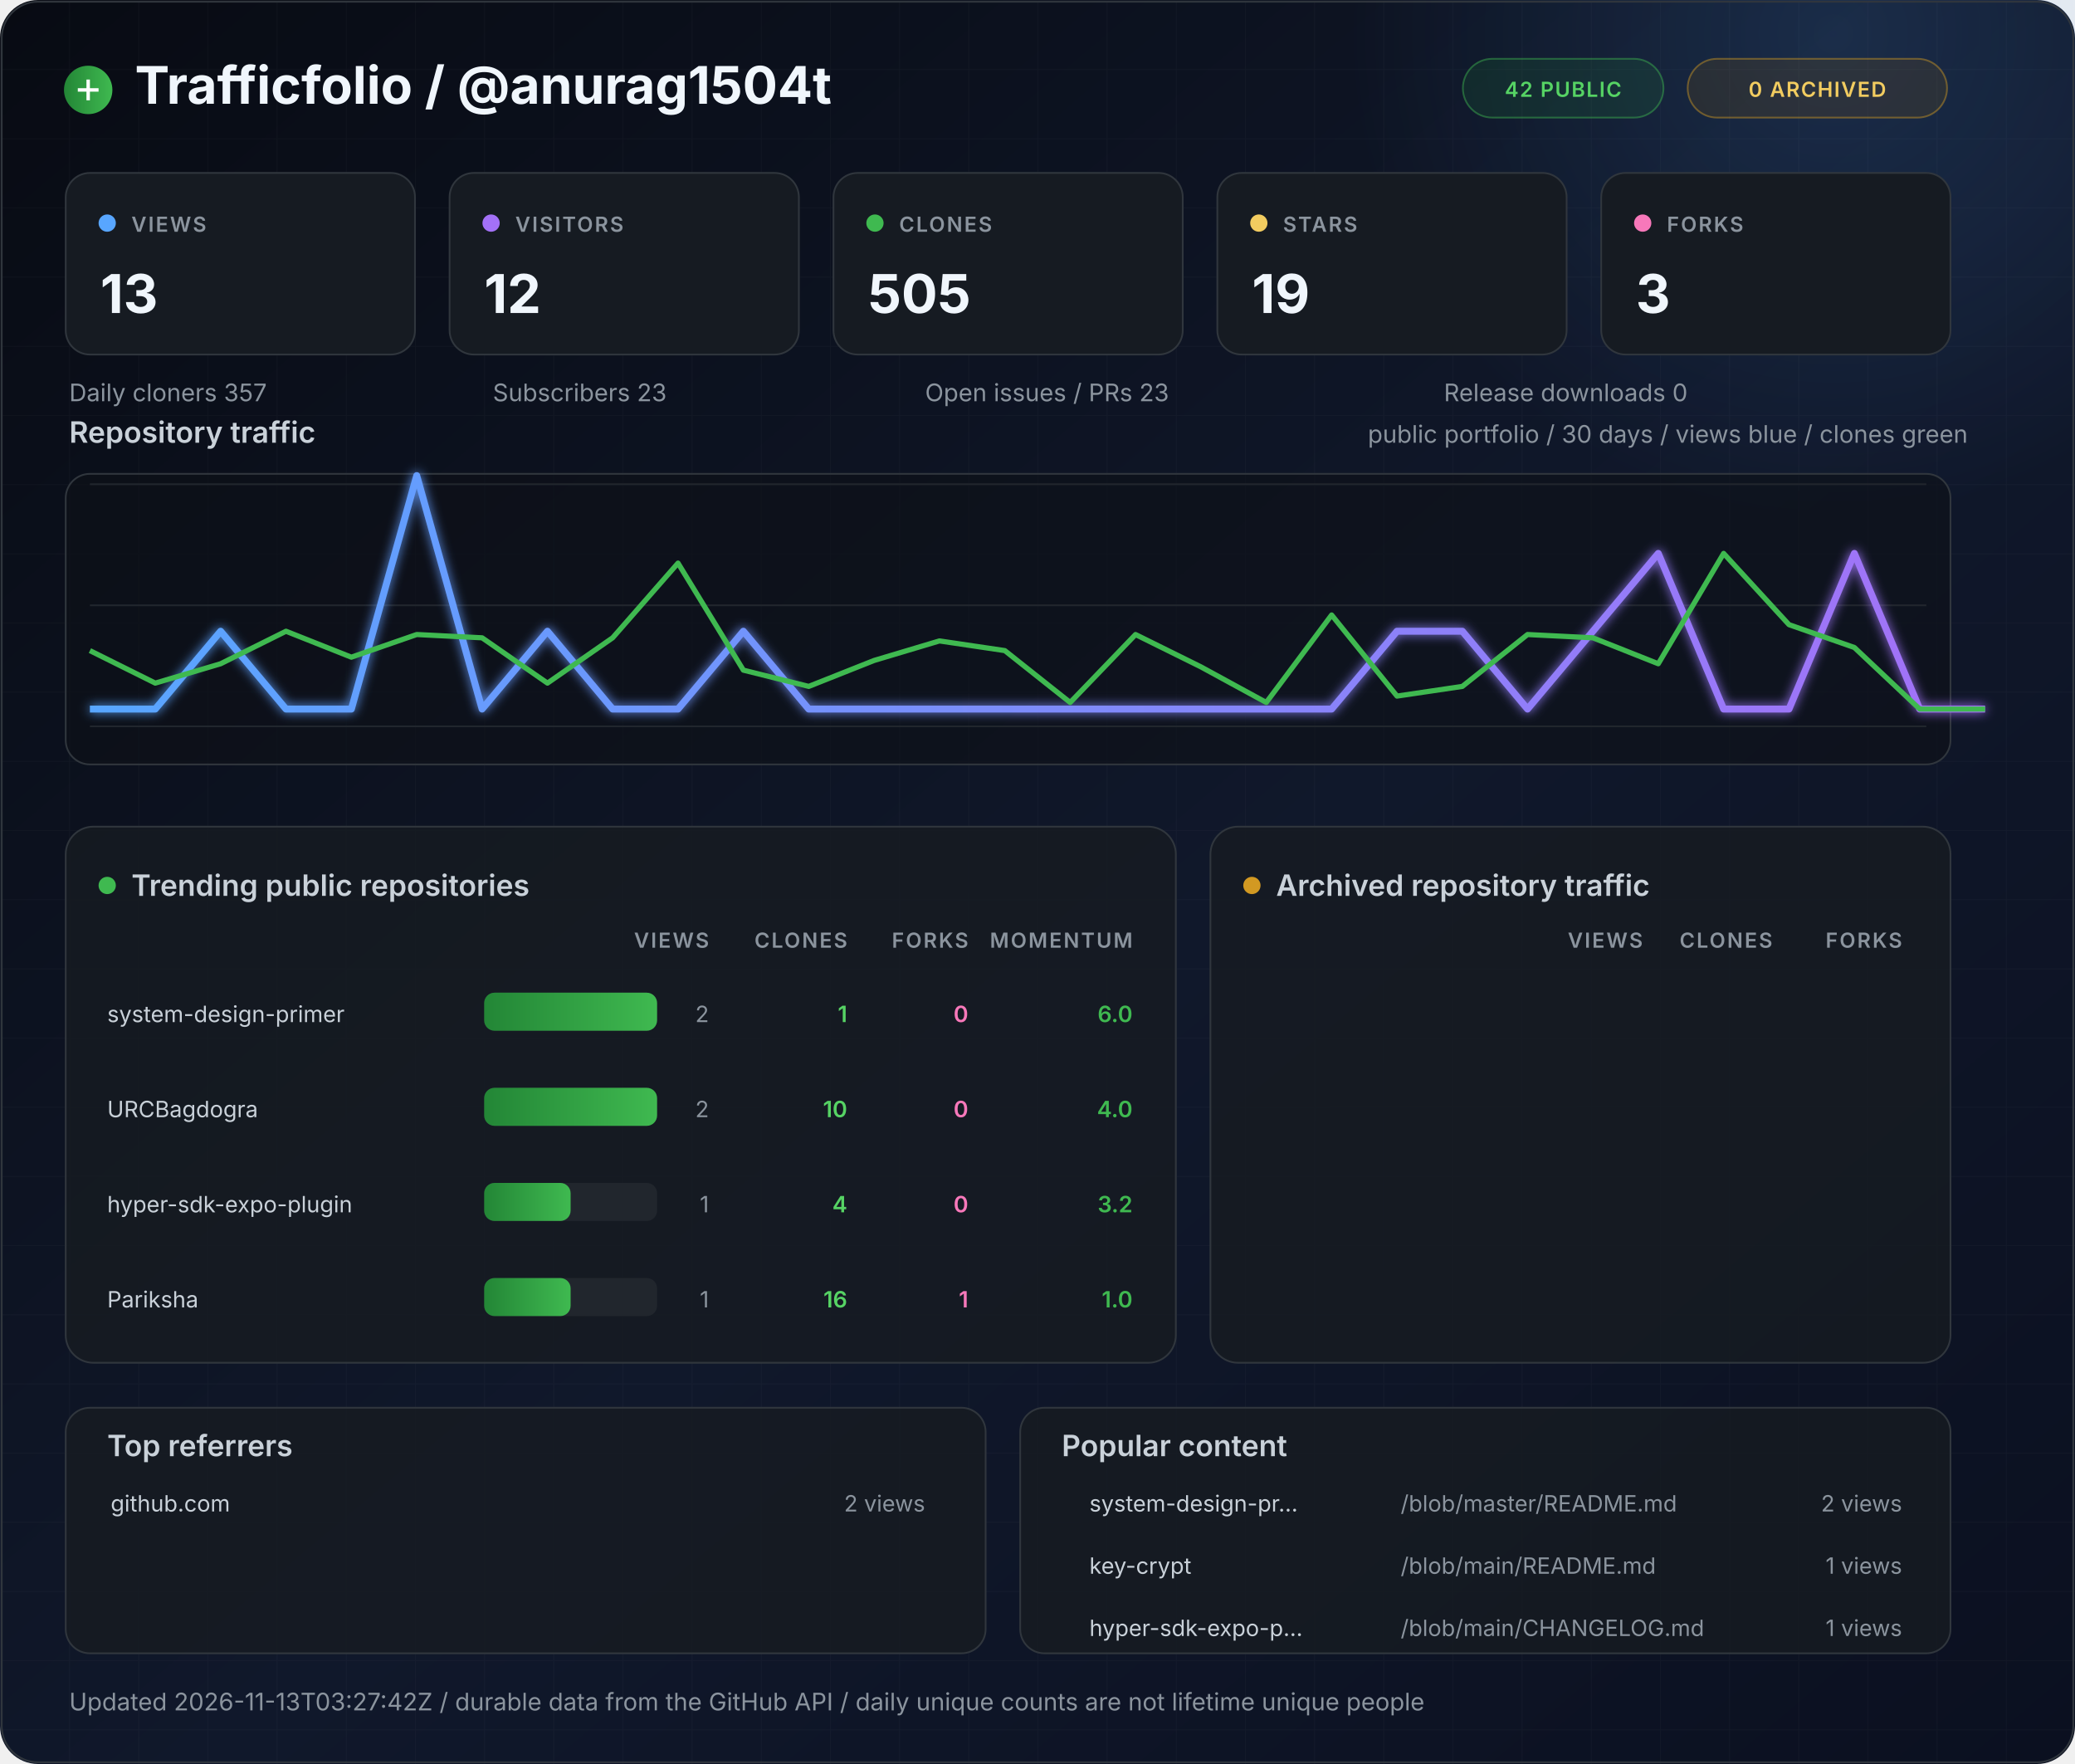
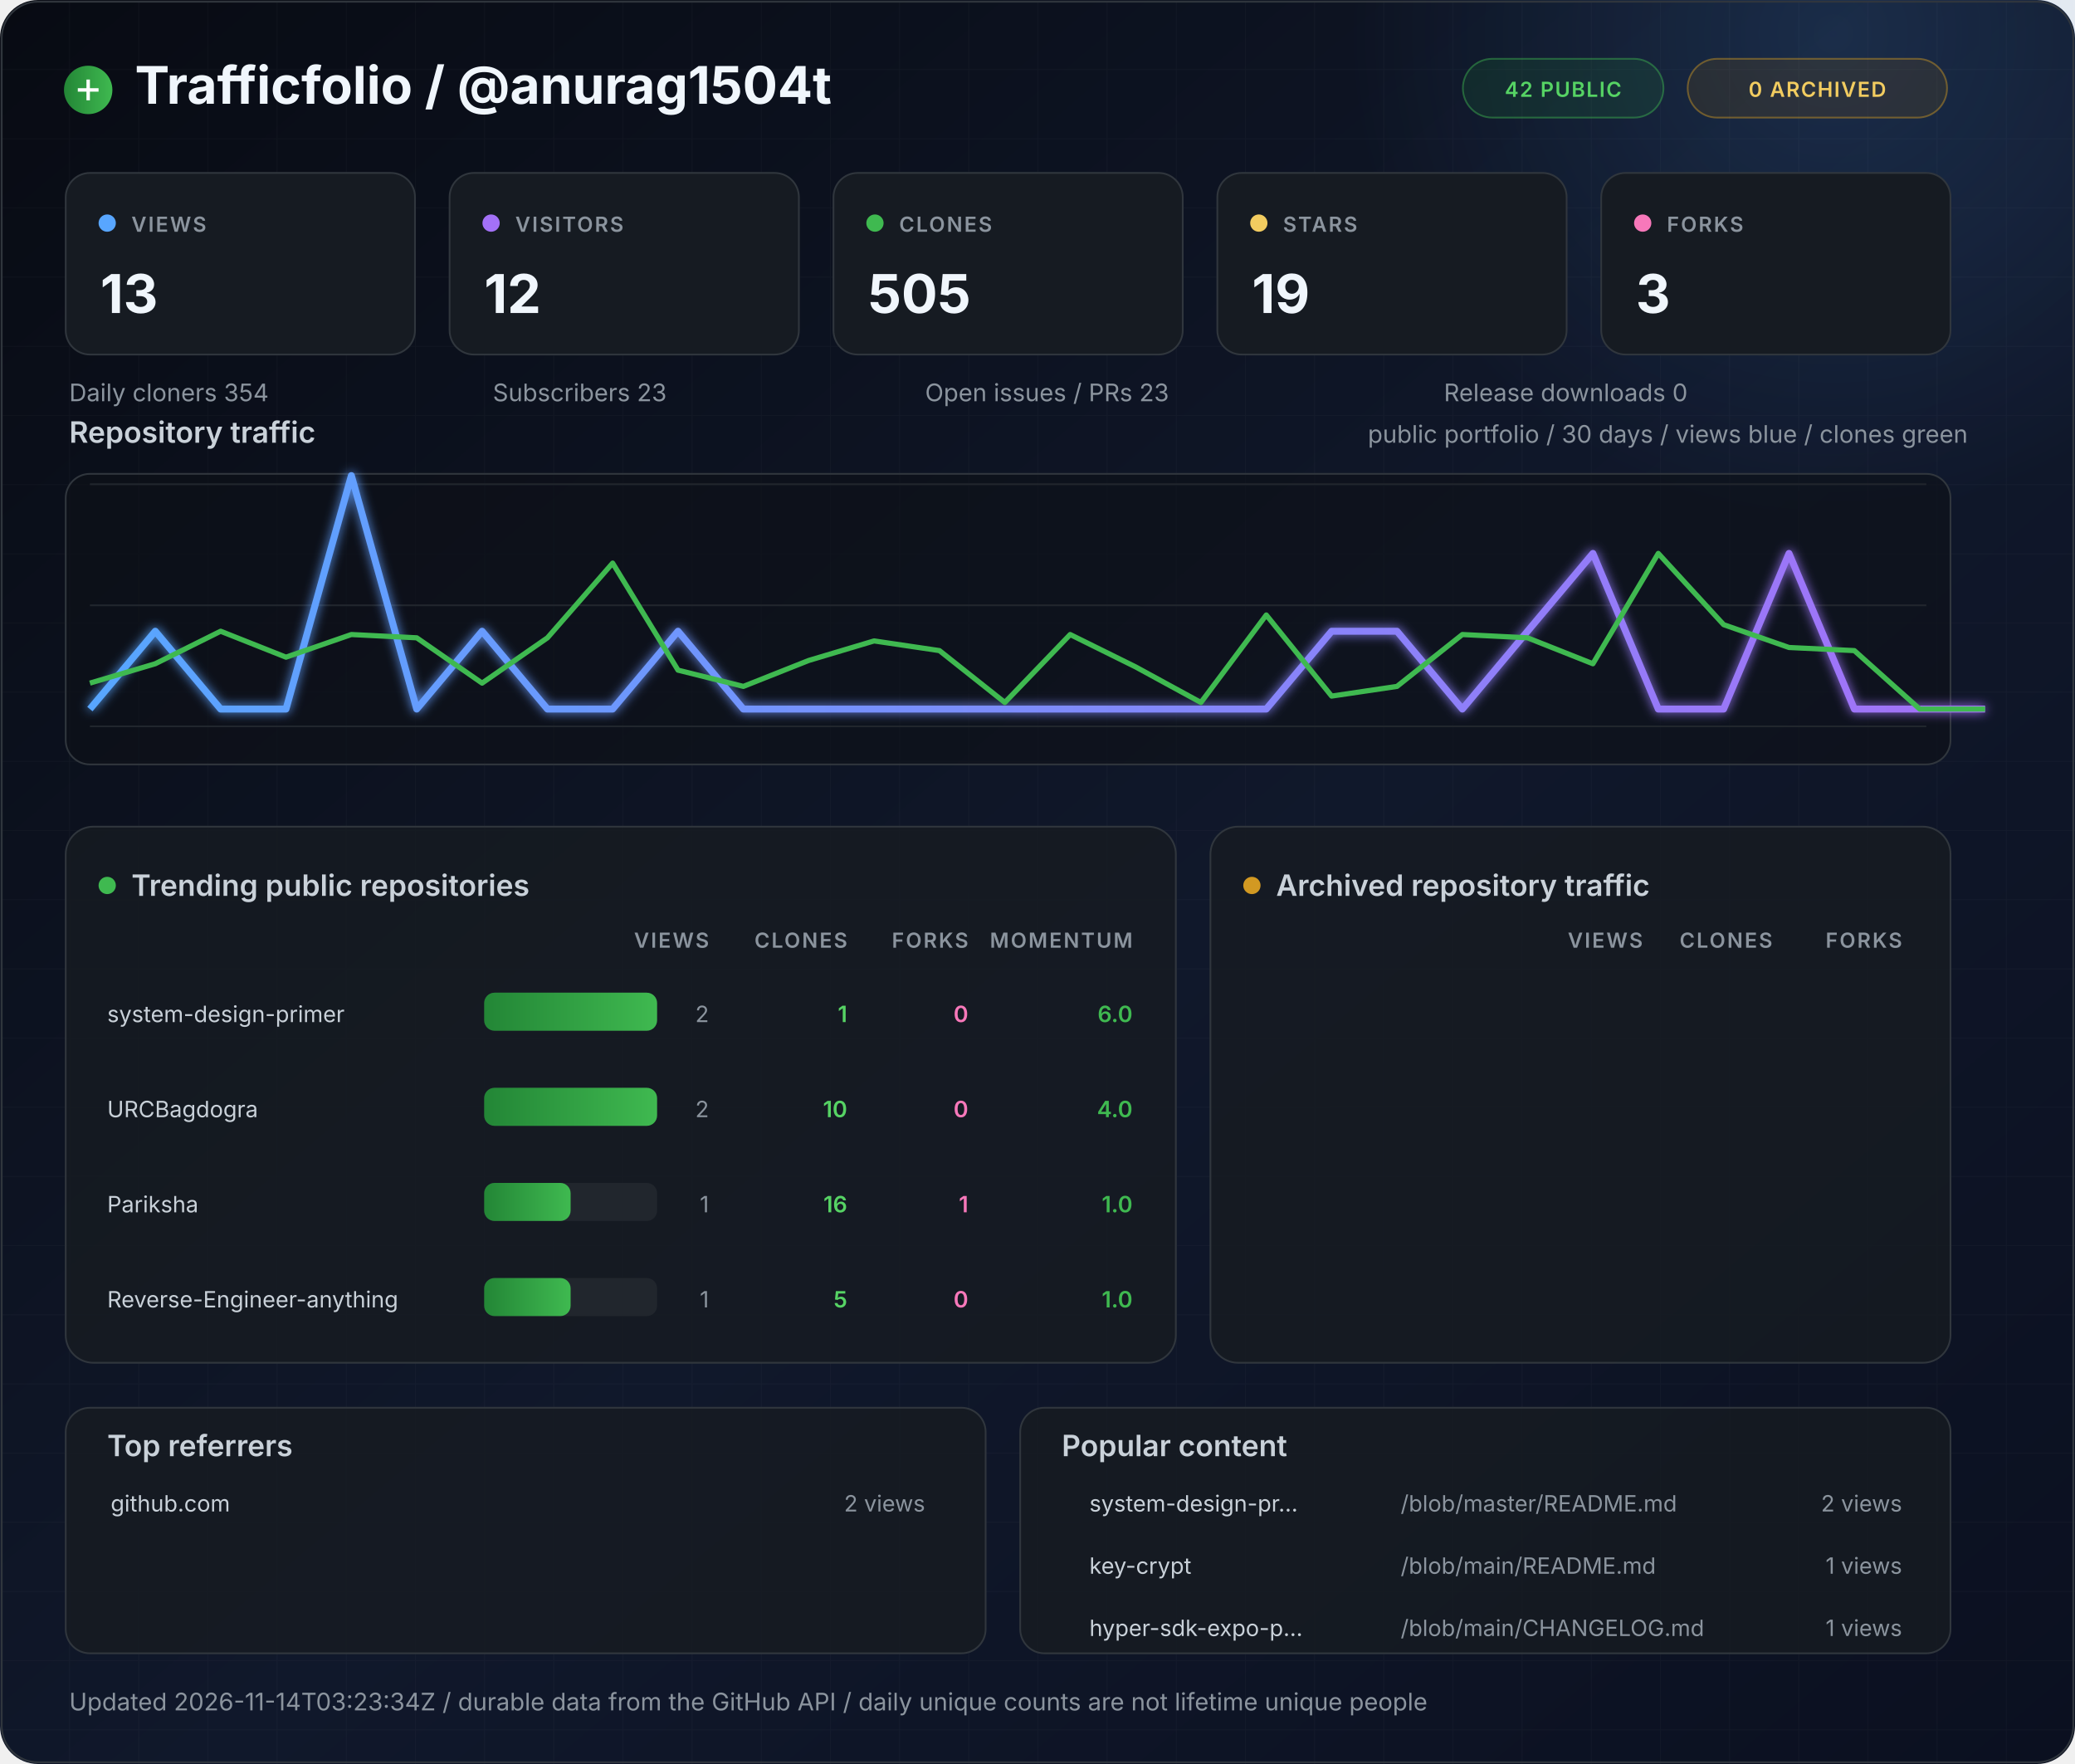
<svg xmlns="http://www.w3.org/2000/svg" width="1200" height="1020" viewBox="0 0 1200 1020" role="img" aria-label="Trafficfolio GitHub analytics dashboard for anurag1504t">
  <defs>
    <linearGradient id="bg" x1="0" y1="0" x2="1" y2="1">
      <stop stop-color="#080b13" />
      <stop offset=".55" stop-color="#10182b" />
      <stop offset="1" stop-color="#0b1020" />
    </linearGradient>
    <linearGradient id="line" x1="0" y1="0" x2="1" y2="0">
      <stop stop-color="#58a6ff" />
      <stop offset="1" stop-color="#a371f7" />
    </linearGradient>
    <linearGradient id="bar" x1="0" y1="0" x2="1" y2="0">
      <stop stop-color="#238636" />
      <stop offset="1" stop-color="#3fb950" />
    </linearGradient>
    <linearGradient id="archiveBar" x1="0" y1="0" x2="1" y2="0">
      <stop stop-color="#9e6a03" />
      <stop offset="1" stop-color="#f2cc60" />
    </linearGradient>
    <radialGradient id="ambient">
      <stop stop-color="#58a6ff" stop-opacity=".16" />
      <stop offset="1" stop-color="#58a6ff" stop-opacity="0" />
    </radialGradient>
    <pattern id="grid" width="40" height="40" patternUnits="userSpaceOnUse">
      <path d="M40 0H0V40" fill="none" stroke="#ffffff" stroke-opacity=".025" />
    </pattern>
    <filter id="glow">
      <feGaussianBlur stdDeviation="3" result="b" />
      <feMerge>
        <feMergeNode in="b" />
        <feMergeNode in="SourceGraphic" />
      </feMerge>
    </filter>
    <style>
    .title{font:750 30px -apple-system,BlinkMacSystemFont,"Segoe UI",sans-serif;fill:#f0f6fc}
    .subtitle{font:14px -apple-system,BlinkMacSystemFont,"Segoe UI",sans-serif;fill:#8b949e}
    .label{font:600 12px -apple-system,BlinkMacSystemFont,"Segoe UI",sans-serif;fill:#8b949e;letter-spacing:1px}
    .metric{font:700 31px -apple-system,BlinkMacSystemFont,"Segoe UI",sans-serif;fill:#f0f6fc}
    .section{font:600 17px -apple-system,BlinkMacSystemFont,"Segoe UI",sans-serif;fill:#c9d1d9}
    .repo,.value,.trend,.archive,.clone,.fork{font:13px -apple-system,BlinkMacSystemFont,"Segoe UI",sans-serif;fill:#c9d1d9}
    .value{fill:#8b949e} .trend{fill:#3fb950;font-weight:600} .archive{fill:#d29922}
    .clone{fill:#56d364;font-weight:600} .fork{fill:#f778ba;font-weight:600}
    .pill{font:600 12px -apple-system,BlinkMacSystemFont,"Segoe UI",sans-serif;letter-spacing:.7px}
  </style>
  </defs>
  <rect width="1200" height="1020" rx="22" fill="url(#bg)" />
  <rect width="1200" height="1020" rx="22" fill="url(#grid)" />
  <circle cx="1060" cy="20" r="280" fill="url(#ambient)" />
  <rect x="1" y="1" width="1198" height="1018" rx="21" fill="none" stroke="#30363d" />
  <circle cx="51" cy="52" r="14" fill="url(#bar)" />
  <path d="M45 52h12M51 46v12" stroke="#fff" stroke-width="2" />
  <text x="78" y="60" class="title">Trafficfolio / @anurag1504t</text>
  <rect x="846" y="34" width="116" height="34" rx="17" fill="#238636" fill-opacity=".16" stroke="#3fb950" stroke-opacity=".45" />
  <text x="904" y="56" text-anchor="middle" class="pill" fill="#56d364">42 PUBLIC</text>
  <rect x="976" y="34" width="150" height="34" rx="17" fill="#9e6a03" fill-opacity=".14" stroke="#d29922" stroke-opacity=".45" />
  <text x="1051" y="56" text-anchor="middle" class="pill" fill="#f2cc60">0 ARCHIVED</text>
  <rect x="38" y="100" width="202" height="105" rx="14" fill="#161b22" stroke="#30363d" />
  <circle cx="62" cy="129" r="5" fill="#58a6ff" />
  <text x="76" y="134" class="label">VIEWS</text>
  <text x="58" y="181" class="metric">13</text>
  <rect x="260" y="100" width="202" height="105" rx="14" fill="#161b22" stroke="#30363d" />
  <circle cx="284" cy="129" r="5" fill="#a371f7" />
  <text x="298" y="134" class="label">VISITORS</text>
  <text x="280" y="181" class="metric">12</text>
  <rect x="482" y="100" width="202" height="105" rx="14" fill="#161b22" stroke="#30363d" />
  <circle cx="506" cy="129" r="5" fill="#3fb950" />
  <text x="520" y="134" class="label">CLONES</text>
  <text x="502" y="181" class="metric">505</text>
  <rect x="704" y="100" width="202" height="105" rx="14" fill="#161b22" stroke="#30363d" />
  <circle cx="728" cy="129" r="5" fill="#f2cc60" />
  <text x="742" y="134" class="label">STARS</text>
  <text x="724" y="181" class="metric">19</text>
  <rect x="926" y="100" width="202" height="105" rx="14" fill="#161b22" stroke="#30363d" />
  <circle cx="950" cy="129" r="5" fill="#f778ba" />
  <text x="964" y="134" class="label">FORKS</text>
  <text x="946" y="181" class="metric">3</text>
-   <text x="40" y="232" class="subtitle">Daily cloners 357</text>
+   <text x="40" y="232" class="subtitle">Daily cloners 354</text>
  <text x="285" y="232" class="subtitle">Subscribers 23</text>
  <text x="535" y="232" class="subtitle">Open issues / PRs 23</text>
  <text x="835" y="232" class="subtitle">Release downloads 0</text>
  <text x="40" y="256" class="section">Repository traffic</text>
  <text x="1138" y="256" text-anchor="end" class="subtitle">public portfolio / 30 days / views blue / clones green</text>
  <rect x="38" y="274" width="1090" height="168" rx="14" fill="#0d1117" fill-opacity=".62" stroke="#30363d" />
  <line x1="52" y1="420" x2="1114" y2="420" stroke="#21262d" />
  <line x1="52" y1="350" x2="1114" y2="350" stroke="#21262d" />
  <line x1="52" y1="280" x2="1114" y2="280" stroke="#21262d" />
-   <polyline points="52.0,410.0 89.8,410.0 127.6,365.0 165.4,410.0 203.2,410.0 241.0,275.0 278.8,410.0 316.6,365.0 354.3,410.0 392.1,410.0 429.9,365.0 467.7,410.0 505.5,410.0 543.3,410.0 581.1,410.0 618.9,410.0 656.7,410.0 694.5,410.0 732.3,410.0 770.1,410.0 807.9,365.0 845.7,365.0 883.4,410.0 921.2,365.0 959.0,320.0 996.8,410.0 1034.6,410.0 1072.4,320.0 1110.2,410.0 1148.0,410.0" fill="none" stroke="url(#line)" stroke-width="4" stroke-linejoin="round" filter="url(#glow)" />
-   <polyline points="52.0,376.2 89.8,395.0 127.6,383.8 165.4,365.0 203.2,380.0 241.0,366.9 278.8,368.8 316.6,395.0 354.3,368.8 392.1,325.6 429.9,387.5 467.7,396.9 505.5,381.9 543.3,370.6 581.1,376.2 618.9,406.2 656.7,366.9 694.5,385.6 732.3,406.2 770.1,355.6 807.9,402.5 845.7,396.9 883.4,366.9 921.2,368.8 959.0,383.8 996.8,320.0 1034.6,361.2 1072.4,374.4 1110.2,410.0 1148.0,410.0" fill="none" stroke="#3fb950" stroke-width="3" stroke-linejoin="round" />
+   <polyline points="52.0,410.0 89.8,365.0 127.6,410.0 165.4,410.0 203.2,275.0 241.0,410.0 278.8,365.0 316.6,410.0 354.3,410.0 392.1,365.0 429.9,410.0 467.7,410.0 505.5,410.0 543.3,410.0 581.1,410.0 618.9,410.0 656.7,410.0 694.5,410.0 732.3,410.0 770.1,365.0 807.9,365.0 845.7,410.0 883.4,365.0 921.2,320.0 959.0,410.0 996.8,410.0 1034.6,320.0 1072.4,410.0 1110.2,410.0 1148.0,410.0" fill="none" stroke="url(#line)" stroke-width="4" stroke-linejoin="round" filter="url(#glow)" />
+   <polyline points="52.0,395.0 89.8,383.8 127.6,365.0 165.4,380.0 203.2,366.9 241.0,368.8 278.8,395.0 316.6,368.8 354.3,325.6 392.1,387.5 429.9,396.9 467.7,381.9 505.5,370.6 543.3,376.2 581.1,406.2 618.9,366.9 656.7,385.6 694.5,406.2 732.3,355.6 770.1,402.5 807.9,396.9 845.7,366.9 883.4,368.8 921.2,383.8 959.0,320.0 996.8,361.2 1034.6,374.4 1072.4,376.2 1110.2,410.0 1148.0,410.0" fill="none" stroke="#3fb950" stroke-width="3" stroke-linejoin="round" />
  <rect x="38" y="478" width="642" height="310" rx="16" fill="#161b22" fill-opacity=".82" stroke="#30363d" />
  <circle cx="62" cy="512" r="5" fill="#3fb950" />
  <text x="76" y="518" class="section">Trending public repositories</text>
  <text x="410" y="548" text-anchor="end" class="label">VIEWS</text>
  <text x="490" y="548" text-anchor="end" class="label">CLONES</text>
  <text x="560" y="548" text-anchor="end" class="label">FORKS</text>
  <text x="655" y="548" text-anchor="end" class="label">MOMENTUM</text>
  <text x="62" y="591" class="repo">system-design-primer</text>
  <rect x="280" y="574" width="100" height="22" rx="6" fill="#21262d" />
  <rect x="280" y="574" width="100" height="22" rx="6" fill="url(#bar)" />
  <text x="410" y="591" text-anchor="end" class="value">2</text>
  <text x="490" y="591" text-anchor="end" class="clone">1</text>
  <text x="560" y="591" text-anchor="end" class="fork">0</text>
  <text x="655" y="591" text-anchor="end" class="trend">6.0</text>
  <text x="62" y="646" class="repo">URCBagdogra</text>
  <rect x="280" y="629" width="100" height="22" rx="6" fill="#21262d" />
  <rect x="280" y="629" width="100" height="22" rx="6" fill="url(#bar)" />
  <text x="410" y="646" text-anchor="end" class="value">2</text>
  <text x="490" y="646" text-anchor="end" class="clone">10</text>
  <text x="560" y="646" text-anchor="end" class="fork">0</text>
  <text x="655" y="646" text-anchor="end" class="trend">4.0</text>
-   <text x="62" y="701" class="repo">hyper-sdk-expo-plugin</text>
+   <text x="62" y="701" class="repo">Pariksha</text>
  <rect x="280" y="684" width="100" height="22" rx="6" fill="#21262d" />
  <rect x="280" y="684" width="50" height="22" rx="6" fill="url(#bar)" />
  <text x="410" y="701" text-anchor="end" class="value">1</text>
-   <text x="490" y="701" text-anchor="end" class="clone">4</text>
-   <text x="560" y="701" text-anchor="end" class="fork">0</text>
-   <text x="655" y="701" text-anchor="end" class="trend">3.2</text>
-   <text x="62" y="756" class="repo">Pariksha</text>
+   <text x="490" y="701" text-anchor="end" class="clone">16</text>
+   <text x="560" y="701" text-anchor="end" class="fork">1</text>
+   <text x="655" y="701" text-anchor="end" class="trend">1.0</text>
+   <text x="62" y="756" class="repo">Reverse-Engineer-anything</text>
  <rect x="280" y="739" width="100" height="22" rx="6" fill="#21262d" />
  <rect x="280" y="739" width="50" height="22" rx="6" fill="url(#bar)" />
  <text x="410" y="756" text-anchor="end" class="value">1</text>
-   <text x="490" y="756" text-anchor="end" class="clone">16</text>
-   <text x="560" y="756" text-anchor="end" class="fork">1</text>
+   <text x="490" y="756" text-anchor="end" class="clone">5</text>
+   <text x="560" y="756" text-anchor="end" class="fork">0</text>
  <text x="655" y="756" text-anchor="end" class="trend">1.0</text>
  <rect x="700" y="478" width="428" height="310" rx="16" fill="#161b22" fill-opacity=".82" stroke="#30363d" />
  <circle cx="724" cy="512" r="5" fill="#d29922" />
  <text x="738" y="518" class="section">Archived repository traffic</text>
  <text x="950" y="548" text-anchor="end" class="label">VIEWS</text>
  <text x="1025" y="548" text-anchor="end" class="label">CLONES</text>
  <text x="1100" y="548" text-anchor="end" class="label">FORKS</text>
  <rect x="38" y="814" width="532" height="142" rx="14" fill="#161b22" fill-opacity=".82" stroke="#30363d" />
  <text x="62" y="842" class="section">Top referrers</text>
  <text x="64" y="874" class="repo">github.com</text>
  <text x="535" y="874" text-anchor="end" class="value">2 views</text>
  <rect x="590" y="814" width="538" height="142" rx="14" fill="#161b22" fill-opacity=".82" stroke="#30363d" />
  <text x="614" y="842" class="section">Popular content</text>
  <text x="630" y="874" class="repo">system-design-pr...</text>
  <text x="810" y="874" class="value">/blob/master/README.md</text>
  <text x="1100" y="874" text-anchor="end" class="value">2 views</text>
  <text x="630" y="910" class="repo">key-crypt</text>
  <text x="810" y="910" class="value">/blob/main/README.md</text>
  <text x="1100" y="910" text-anchor="end" class="value">1 views</text>
  <text x="630" y="946" class="repo">hyper-sdk-expo-p...</text>
  <text x="810" y="946" class="value">/blob/main/CHANGELOG.md</text>
  <text x="1100" y="946" text-anchor="end" class="value">1 views</text>
-   <text x="40" y="989" class="subtitle">Updated 2026-11-13T03:27:42Z / durable data from the GitHub API / daily unique counts are not lifetime unique people</text>
+   <text x="40" y="989" class="subtitle">Updated 2026-11-14T03:23:34Z / durable data from the GitHub API / daily unique counts are not lifetime unique people</text>
</svg>
